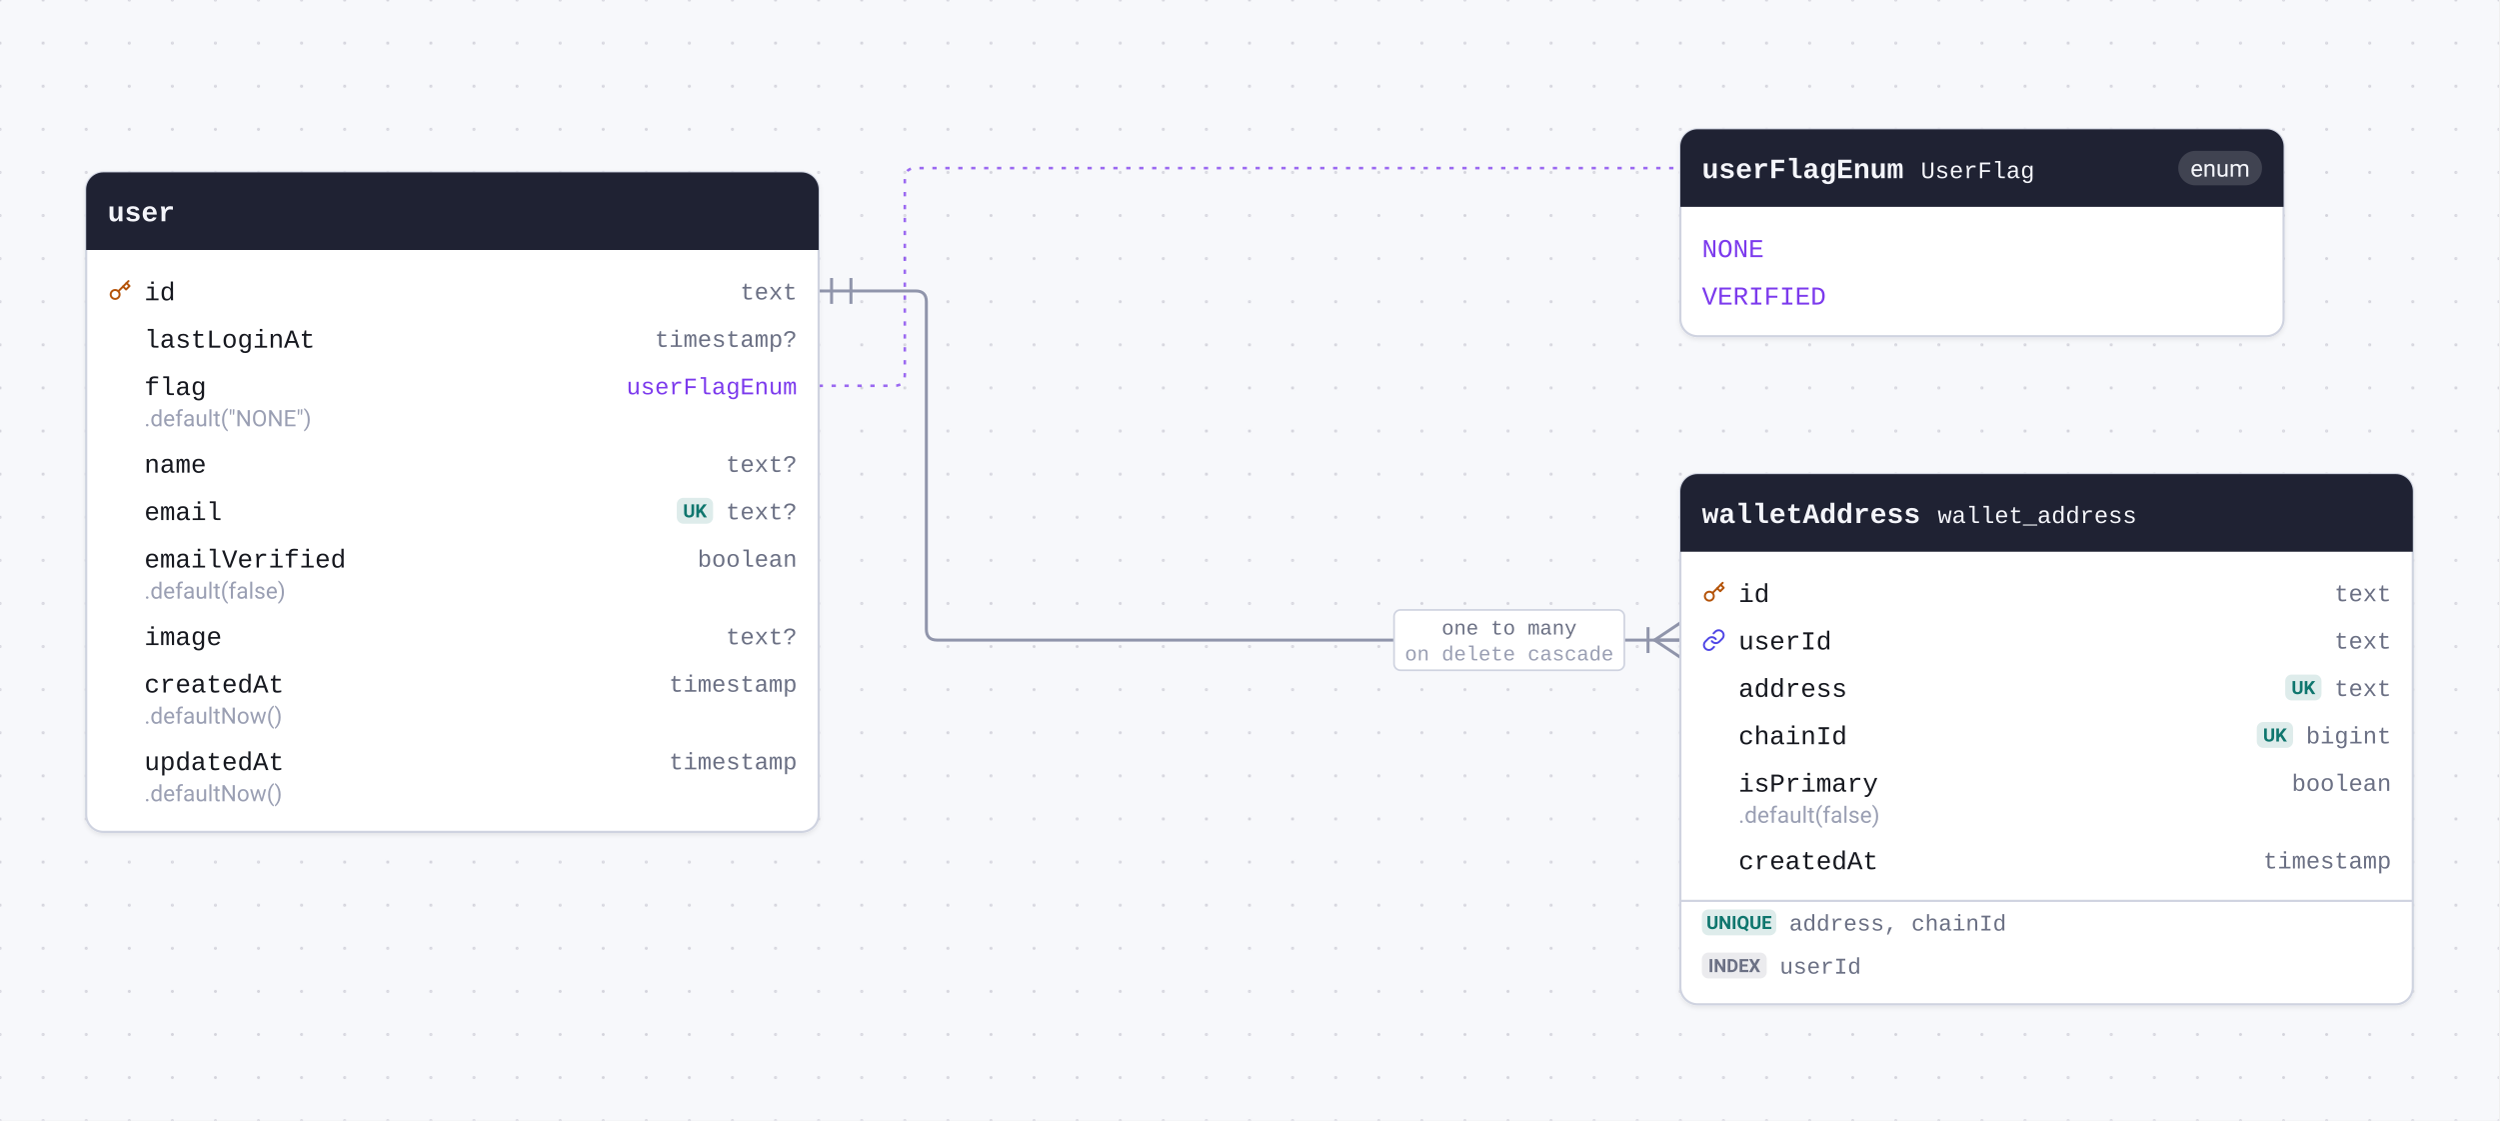
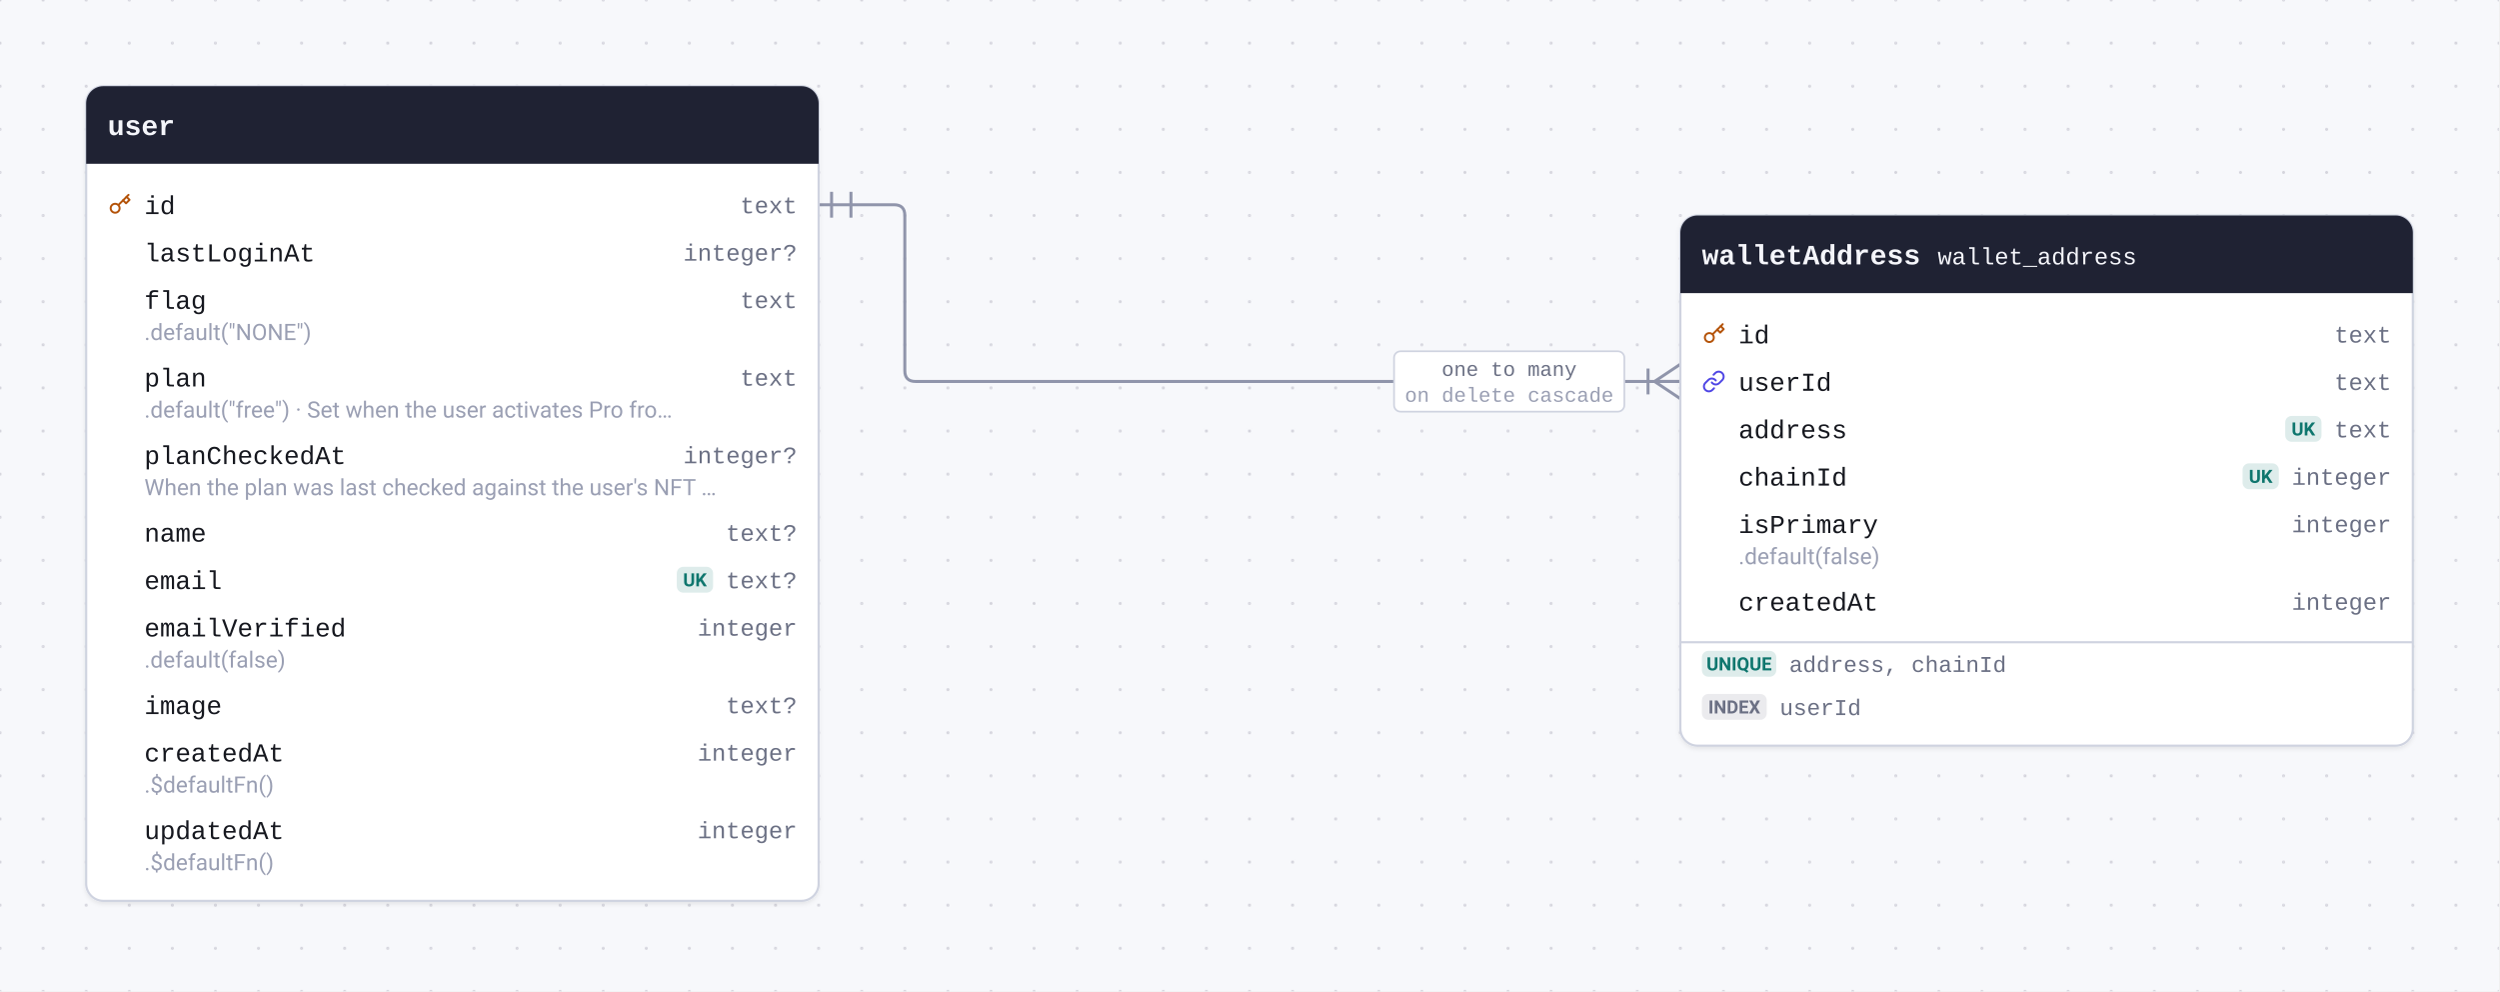
- <svg xmlns="http://www.w3.org/2000/svg" width="1160" height="520" viewBox="0 -20 1160 520">
+ <svg xmlns="http://www.w3.org/2000/svg" width="1160" height="460" viewBox="0 0 1160 460">
  <defs>
    <pattern id="dots" x="-0.7" y="-0.7" width="20" height="20" patternUnits="userSpaceOnUse">
      <circle cx="0.7" cy="0.7" r="0.7" fill="#d4d4dc" />
    </pattern>
    <filter id="node-shadow" x="-5%" y="-5%" width="110%" height="115%">
      <feDropShadow dx="0" dy="1" stdDeviation="1" flood-color="#000000" flood-opacity="0.08" />
    </filter>
  </defs>
-   <rect x="0" y="-20" width="1160" height="520" fill="#f7f8fb" />
-   <rect x="0" y="-20" width="1160" height="520" fill="url(#dots)" />
-   <g class="enum-edge">
-     <path d="M380 159L400 159L 415,159Q 420,159 420,154L 420,63Q 420,58 425,58L760 58L780 58" fill="none" stroke="#7c3aed" stroke-width="1.2" stroke-dasharray="2 4" opacity="0.75" />
-   </g>
+   <rect x="0" y="0" width="1160" height="460" fill="#f7f8fb" />
+   <rect x="0" y="0" width="1160" height="460" fill="url(#dots)" />
  <g class="relation-edge">
-     <path d="M380 115L400 115L 425,115Q 430,115 430,120L 430,272Q 430,277 435,277L760 277L780 277" fill="none" stroke="#9095ab" stroke-width="1.4" />
-     <g transform="translate(380 115) scale(-1 1)" fill="none" stroke="#9095ab" stroke-width="1.4">
+     <path d="M380 95L400 95L 415,95Q 420,95 420,100L 420,172Q 420,177 425,177L760 177L780 177" fill="none" stroke="#9095ab" stroke-width="1.4" />
+     <g transform="translate(380 95) scale(-1 1)" fill="none" stroke="#9095ab" stroke-width="1.4">
      <path d="M-6 -6 L-6 6" />
      <path d="M-15 -6 L-15 6" />
    </g>
-     <g transform="translate(780 277)" fill="none" stroke="#9095ab" stroke-width="1.4">
+     <g transform="translate(780 177)" fill="none" stroke="#9095ab" stroke-width="1.4">
      <path d="M0 -8 L-12 0 L0 8 M-12 0 L0 0" />
      <path d="M-15 -6 L-15 6" />
    </g>
  </g>
  <g class="model-node">
    <clipPath id="node-clip-0">
-       <rect x="40" y="60" width="340" height="306" rx="8" />
+       <rect x="40" y="40" width="340" height="378" rx="8" />
    </clipPath>
-     <rect x="40" y="60" width="340" height="306" rx="8" fill="#ffffff" stroke="#cfd3e0" filter="url(#node-shadow)" />
-     <rect x="40" y="60" width="340" height="36" fill="#1f2233" clip-path="url(#node-clip-0)" />
-     <text x="50" y="82.68" font-family="ui-monospace, SF Mono, Menlo, Consolas, Liberation Mono, DejaVu Sans Mono, monospace" font-size="13" font-weight="700" fill="#f4f5fa">user</text>
-     <g transform="translate(50 109.5) scale(0.46)" fill="none" stroke="#b45309" stroke-width="2" stroke-linecap="round" stroke-linejoin="round">
+     <rect x="40" y="40" width="340" height="378" rx="8" fill="#ffffff" stroke="#cfd3e0" filter="url(#node-shadow)" />
+     <rect x="40" y="40" width="340" height="36" fill="#1f2233" clip-path="url(#node-clip-0)" />
+     <text x="50" y="62.68" font-family="ui-monospace, SF Mono, Menlo, Consolas, Liberation Mono, DejaVu Sans Mono, monospace" font-size="13" font-weight="700" fill="#f4f5fa">user</text>
+     <g transform="translate(50 89.5) scale(0.46)" fill="none" stroke="#b45309" stroke-width="2" stroke-linecap="round" stroke-linejoin="round">
      <circle cx="7.5" cy="15.5" r="4.5" />
      <path d="m21 2-9.6 9.6" />
      <path d="m15.5 7.5 3 3L22 7l-3-3" />
    </g>
-     <text x="67" y="119.32" font-family="ui-monospace, SF Mono, Menlo, Consolas, Liberation Mono, DejaVu Sans Mono, monospace" font-size="12" fill="#16181f">id</text>
-     <text x="370" y="118.96" font-family="ui-monospace, SF Mono, Menlo, Consolas, Liberation Mono, DejaVu Sans Mono, monospace" font-size="11" text-anchor="end" fill="#6b7084">text</text>
-     <text x="67" y="141.32" font-family="ui-monospace, SF Mono, Menlo, Consolas, Liberation Mono, DejaVu Sans Mono, monospace" font-size="12" fill="#16181f">lastLoginAt</text>
-     <text x="370" y="140.96" font-family="ui-monospace, SF Mono, Menlo, Consolas, Liberation Mono, DejaVu Sans Mono, monospace" font-size="11" text-anchor="end" fill="#6b7084">timestamp?</text>
-     <text x="67" y="163.32" font-family="ui-monospace, SF Mono, Menlo, Consolas, Liberation Mono, DejaVu Sans Mono, monospace" font-size="12" fill="#16181f">flag</text>
-     <text x="370" y="162.96" font-family="ui-monospace, SF Mono, Menlo, Consolas, Liberation Mono, DejaVu Sans Mono, monospace" font-size="11" text-anchor="end" fill="#7c3aed">userFlagEnum</text>
-     <text x="67" y="177.78" font-family="ui-sans-serif, -apple-system, Segoe UI, Roboto, Helvetica Neue, Arial, DejaVu Sans, sans-serif" font-size="10.5" fill="#9a9fb3">.default("NONE")</text>
-     <text x="67" y="199.32" font-family="ui-monospace, SF Mono, Menlo, Consolas, Liberation Mono, DejaVu Sans Mono, monospace" font-size="12" fill="#16181f">name</text>
-     <text x="370" y="198.96" font-family="ui-monospace, SF Mono, Menlo, Consolas, Liberation Mono, DejaVu Sans Mono, monospace" font-size="11" text-anchor="end" fill="#6b7084">text?</text>
-     <rect x="314.16" y="211" width="16.84" height="12" rx="3" fill="#0f766e" fill-opacity="0.14" />
-     <text x="322.58" y="220.06" font-family="ui-sans-serif, -apple-system, Segoe UI, Roboto, Helvetica Neue, Arial, DejaVu Sans, sans-serif" font-size="8.5" font-weight="600" text-anchor="middle" fill="#0f766e">UK</text>
-     <text x="67" y="221.32" font-family="ui-monospace, SF Mono, Menlo, Consolas, Liberation Mono, DejaVu Sans Mono, monospace" font-size="12" fill="#16181f">email</text>
-     <text x="370" y="220.96" font-family="ui-monospace, SF Mono, Menlo, Consolas, Liberation Mono, DejaVu Sans Mono, monospace" font-size="11" text-anchor="end" fill="#6b7084">text?</text>
-     <text x="67" y="243.32" font-family="ui-monospace, SF Mono, Menlo, Consolas, Liberation Mono, DejaVu Sans Mono, monospace" font-size="12" fill="#16181f">emailVerified</text>
-     <text x="370" y="242.96" font-family="ui-monospace, SF Mono, Menlo, Consolas, Liberation Mono, DejaVu Sans Mono, monospace" font-size="11" text-anchor="end" fill="#6b7084">boolean</text>
-     <text x="67" y="257.78" font-family="ui-sans-serif, -apple-system, Segoe UI, Roboto, Helvetica Neue, Arial, DejaVu Sans, sans-serif" font-size="10.5" fill="#9a9fb3">.default(false)</text>
-     <text x="67" y="279.32" font-family="ui-monospace, SF Mono, Menlo, Consolas, Liberation Mono, DejaVu Sans Mono, monospace" font-size="12" fill="#16181f">image</text>
-     <text x="370" y="278.96" font-family="ui-monospace, SF Mono, Menlo, Consolas, Liberation Mono, DejaVu Sans Mono, monospace" font-size="11" text-anchor="end" fill="#6b7084">text?</text>
-     <text x="67" y="301.32" font-family="ui-monospace, SF Mono, Menlo, Consolas, Liberation Mono, DejaVu Sans Mono, monospace" font-size="12" fill="#16181f">createdAt</text>
-     <text x="370" y="300.96" font-family="ui-monospace, SF Mono, Menlo, Consolas, Liberation Mono, DejaVu Sans Mono, monospace" font-size="11" text-anchor="end" fill="#6b7084">timestamp</text>
-     <text x="67" y="315.78" font-family="ui-sans-serif, -apple-system, Segoe UI, Roboto, Helvetica Neue, Arial, DejaVu Sans, sans-serif" font-size="10.5" fill="#9a9fb3">.defaultNow()</text>
-     <text x="67" y="337.32" font-family="ui-monospace, SF Mono, Menlo, Consolas, Liberation Mono, DejaVu Sans Mono, monospace" font-size="12" fill="#16181f">updatedAt</text>
-     <text x="370" y="336.96" font-family="ui-monospace, SF Mono, Menlo, Consolas, Liberation Mono, DejaVu Sans Mono, monospace" font-size="11" text-anchor="end" fill="#6b7084">timestamp</text>
-     <text x="67" y="351.78" font-family="ui-sans-serif, -apple-system, Segoe UI, Roboto, Helvetica Neue, Arial, DejaVu Sans, sans-serif" font-size="10.5" fill="#9a9fb3">.defaultNow()</text>
+     <text x="67" y="99.32" font-family="ui-monospace, SF Mono, Menlo, Consolas, Liberation Mono, DejaVu Sans Mono, monospace" font-size="12" fill="#16181f">id</text>
+     <text x="370" y="98.96" font-family="ui-monospace, SF Mono, Menlo, Consolas, Liberation Mono, DejaVu Sans Mono, monospace" font-size="11" text-anchor="end" fill="#6b7084">text</text>
+     <text x="67" y="121.32" font-family="ui-monospace, SF Mono, Menlo, Consolas, Liberation Mono, DejaVu Sans Mono, monospace" font-size="12" fill="#16181f">lastLoginAt</text>
+     <text x="370" y="120.96" font-family="ui-monospace, SF Mono, Menlo, Consolas, Liberation Mono, DejaVu Sans Mono, monospace" font-size="11" text-anchor="end" fill="#6b7084">integer?</text>
+     <text x="67" y="143.32" font-family="ui-monospace, SF Mono, Menlo, Consolas, Liberation Mono, DejaVu Sans Mono, monospace" font-size="12" fill="#16181f">flag</text>
+     <text x="370" y="142.96" font-family="ui-monospace, SF Mono, Menlo, Consolas, Liberation Mono, DejaVu Sans Mono, monospace" font-size="11" text-anchor="end" fill="#6b7084">text</text>
+     <text x="67" y="157.78" font-family="ui-sans-serif, -apple-system, Segoe UI, Roboto, Helvetica Neue, Arial, DejaVu Sans, sans-serif" font-size="10.5" fill="#9a9fb3">.default("NONE")</text>
+     <text x="67" y="179.32" font-family="ui-monospace, SF Mono, Menlo, Consolas, Liberation Mono, DejaVu Sans Mono, monospace" font-size="12" fill="#16181f">plan</text>
+     <text x="370" y="178.96" font-family="ui-monospace, SF Mono, Menlo, Consolas, Liberation Mono, DejaVu Sans Mono, monospace" font-size="11" text-anchor="end" fill="#6b7084">text</text>
+     <text x="67" y="193.78" font-family="ui-sans-serif, -apple-system, Segoe UI, Roboto, Helvetica Neue, Arial, DejaVu Sans, sans-serif" font-size="10.5" fill="#9a9fb3">.default("free") · Set when the user activates Pro fro…</text>
+     <text x="67" y="215.32" font-family="ui-monospace, SF Mono, Menlo, Consolas, Liberation Mono, DejaVu Sans Mono, monospace" font-size="12" fill="#16181f">planCheckedAt</text>
+     <text x="370" y="214.96" font-family="ui-monospace, SF Mono, Menlo, Consolas, Liberation Mono, DejaVu Sans Mono, monospace" font-size="11" text-anchor="end" fill="#6b7084">integer?</text>
+     <text x="67" y="229.78" font-family="ui-sans-serif, -apple-system, Segoe UI, Roboto, Helvetica Neue, Arial, DejaVu Sans, sans-serif" font-size="10.5" fill="#9a9fb3">When the plan was last checked against the user's NFT …</text>
+     <text x="67" y="251.32" font-family="ui-monospace, SF Mono, Menlo, Consolas, Liberation Mono, DejaVu Sans Mono, monospace" font-size="12" fill="#16181f">name</text>
+     <text x="370" y="250.96" font-family="ui-monospace, SF Mono, Menlo, Consolas, Liberation Mono, DejaVu Sans Mono, monospace" font-size="11" text-anchor="end" fill="#6b7084">text?</text>
+     <rect x="314.16" y="263" width="16.84" height="12" rx="3" fill="#0f766e" fill-opacity="0.14" />
+     <text x="322.58" y="272.06" font-family="ui-sans-serif, -apple-system, Segoe UI, Roboto, Helvetica Neue, Arial, DejaVu Sans, sans-serif" font-size="8.5" font-weight="600" text-anchor="middle" fill="#0f766e">UK</text>
+     <text x="67" y="273.32" font-family="ui-monospace, SF Mono, Menlo, Consolas, Liberation Mono, DejaVu Sans Mono, monospace" font-size="12" fill="#16181f">email</text>
+     <text x="370" y="272.96" font-family="ui-monospace, SF Mono, Menlo, Consolas, Liberation Mono, DejaVu Sans Mono, monospace" font-size="11" text-anchor="end" fill="#6b7084">text?</text>
+     <text x="67" y="295.32" font-family="ui-monospace, SF Mono, Menlo, Consolas, Liberation Mono, DejaVu Sans Mono, monospace" font-size="12" fill="#16181f">emailVerified</text>
+     <text x="370" y="294.96" font-family="ui-monospace, SF Mono, Menlo, Consolas, Liberation Mono, DejaVu Sans Mono, monospace" font-size="11" text-anchor="end" fill="#6b7084">integer</text>
+     <text x="67" y="309.78" font-family="ui-sans-serif, -apple-system, Segoe UI, Roboto, Helvetica Neue, Arial, DejaVu Sans, sans-serif" font-size="10.5" fill="#9a9fb3">.default(false)</text>
+     <text x="67" y="331.32" font-family="ui-monospace, SF Mono, Menlo, Consolas, Liberation Mono, DejaVu Sans Mono, monospace" font-size="12" fill="#16181f">image</text>
+     <text x="370" y="330.96" font-family="ui-monospace, SF Mono, Menlo, Consolas, Liberation Mono, DejaVu Sans Mono, monospace" font-size="11" text-anchor="end" fill="#6b7084">text?</text>
+     <text x="67" y="353.32" font-family="ui-monospace, SF Mono, Menlo, Consolas, Liberation Mono, DejaVu Sans Mono, monospace" font-size="12" fill="#16181f">createdAt</text>
+     <text x="370" y="352.96" font-family="ui-monospace, SF Mono, Menlo, Consolas, Liberation Mono, DejaVu Sans Mono, monospace" font-size="11" text-anchor="end" fill="#6b7084">integer</text>
+     <text x="67" y="367.78" font-family="ui-sans-serif, -apple-system, Segoe UI, Roboto, Helvetica Neue, Arial, DejaVu Sans, sans-serif" font-size="10.5" fill="#9a9fb3">.$defaultFn()</text>
+     <text x="67" y="389.32" font-family="ui-monospace, SF Mono, Menlo, Consolas, Liberation Mono, DejaVu Sans Mono, monospace" font-size="12" fill="#16181f">updatedAt</text>
+     <text x="370" y="388.96" font-family="ui-monospace, SF Mono, Menlo, Consolas, Liberation Mono, DejaVu Sans Mono, monospace" font-size="11" text-anchor="end" fill="#6b7084">integer</text>
+     <text x="67" y="403.78" font-family="ui-sans-serif, -apple-system, Segoe UI, Roboto, Helvetica Neue, Arial, DejaVu Sans, sans-serif" font-size="10.5" fill="#9a9fb3">.$defaultFn()</text>
  </g>
  <g class="model-node">
    <clipPath id="node-clip-1">
-       <rect x="780" y="200" width="340" height="246" rx="8" />
+       <rect x="780" y="100" width="340" height="246" rx="8" />
    </clipPath>
-     <rect x="780" y="200" width="340" height="246" rx="8" fill="#ffffff" stroke="#cfd3e0" filter="url(#node-shadow)" />
-     <rect x="780" y="200" width="340" height="36" fill="#1f2233" clip-path="url(#node-clip-1)" />
-     <text x="790" y="222.68" font-family="ui-monospace, SF Mono, Menlo, Consolas, Liberation Mono, DejaVu Sans Mono, monospace" font-size="13" font-weight="700" fill="#f4f5fa">walletAddress<tspan dx="8" font-size="11" font-weight="400" opacity="0.6">wallet_address</tspan>
+     <rect x="780" y="100" width="340" height="246" rx="8" fill="#ffffff" stroke="#cfd3e0" filter="url(#node-shadow)" />
+     <rect x="780" y="100" width="340" height="36" fill="#1f2233" clip-path="url(#node-clip-1)" />
+     <text x="790" y="122.68" font-family="ui-monospace, SF Mono, Menlo, Consolas, Liberation Mono, DejaVu Sans Mono, monospace" font-size="13" font-weight="700" fill="#f4f5fa">walletAddress<tspan dx="8" font-size="11" font-weight="400" opacity="0.6">wallet_address</tspan>
    </text>
-     <g transform="translate(790 249.5) scale(0.46)" fill="none" stroke="#b45309" stroke-width="2" stroke-linecap="round" stroke-linejoin="round">
+     <g transform="translate(790 149.5) scale(0.46)" fill="none" stroke="#b45309" stroke-width="2" stroke-linecap="round" stroke-linejoin="round">
      <circle cx="7.5" cy="15.5" r="4.5" />
      <path d="m21 2-9.6 9.6" />
      <path d="m15.5 7.5 3 3L22 7l-3-3" />
    </g>
-     <text x="807" y="259.32" font-family="ui-monospace, SF Mono, Menlo, Consolas, Liberation Mono, DejaVu Sans Mono, monospace" font-size="12" fill="#16181f">id</text>
-     <text x="1110" y="258.96" font-family="ui-monospace, SF Mono, Menlo, Consolas, Liberation Mono, DejaVu Sans Mono, monospace" font-size="11" text-anchor="end" fill="#6b7084">text</text>
-     <g transform="translate(790 271.5) scale(0.46)" fill="none" stroke="#4f46e5" stroke-width="2" stroke-linecap="round" stroke-linejoin="round">
+     <text x="807" y="159.32" font-family="ui-monospace, SF Mono, Menlo, Consolas, Liberation Mono, DejaVu Sans Mono, monospace" font-size="12" fill="#16181f">id</text>
+     <text x="1110" y="158.96" font-family="ui-monospace, SF Mono, Menlo, Consolas, Liberation Mono, DejaVu Sans Mono, monospace" font-size="11" text-anchor="end" fill="#6b7084">text</text>
+     <g transform="translate(790 171.5) scale(0.46)" fill="none" stroke="#4f46e5" stroke-width="2" stroke-linecap="round" stroke-linejoin="round">
      <path d="M10 13a5 5 0 0 0 7.54.54l3-3a5 5 0 0 0-7.07-7.07l-1.72 1.71" />
      <path d="M14 11a5 5 0 0 0-7.54-.54l-3 3a5 5 0 0 0 7.07 7.07l1.71-1.71" />
    </g>
-     <text x="807" y="281.32" font-family="ui-monospace, SF Mono, Menlo, Consolas, Liberation Mono, DejaVu Sans Mono, monospace" font-size="12" fill="#16181f">userId</text>
-     <text x="1110" y="280.96" font-family="ui-monospace, SF Mono, Menlo, Consolas, Liberation Mono, DejaVu Sans Mono, monospace" font-size="11" text-anchor="end" fill="#6b7084">text</text>
-     <rect x="1060.76" y="293" width="16.84" height="12" rx="3" fill="#0f766e" fill-opacity="0.14" />
-     <text x="1069.18" y="302.06" font-family="ui-sans-serif, -apple-system, Segoe UI, Roboto, Helvetica Neue, Arial, DejaVu Sans, sans-serif" font-size="8.5" font-weight="600" text-anchor="middle" fill="#0f766e">UK</text>
-     <text x="807" y="303.32" font-family="ui-monospace, SF Mono, Menlo, Consolas, Liberation Mono, DejaVu Sans Mono, monospace" font-size="12" fill="#16181f">address</text>
-     <text x="1110" y="302.96" font-family="ui-monospace, SF Mono, Menlo, Consolas, Liberation Mono, DejaVu Sans Mono, monospace" font-size="11" text-anchor="end" fill="#6b7084">text</text>
-     <rect x="1047.56" y="315" width="16.84" height="12" rx="3" fill="#0f766e" fill-opacity="0.14" />
-     <text x="1055.98" y="324.06" font-family="ui-sans-serif, -apple-system, Segoe UI, Roboto, Helvetica Neue, Arial, DejaVu Sans, sans-serif" font-size="8.5" font-weight="600" text-anchor="middle" fill="#0f766e">UK</text>
-     <text x="807" y="325.32" font-family="ui-monospace, SF Mono, Menlo, Consolas, Liberation Mono, DejaVu Sans Mono, monospace" font-size="12" fill="#16181f">chainId</text>
-     <text x="1110" y="324.96" font-family="ui-monospace, SF Mono, Menlo, Consolas, Liberation Mono, DejaVu Sans Mono, monospace" font-size="11" text-anchor="end" fill="#6b7084">bigint</text>
-     <text x="807" y="347.32" font-family="ui-monospace, SF Mono, Menlo, Consolas, Liberation Mono, DejaVu Sans Mono, monospace" font-size="12" fill="#16181f">isPrimary</text>
-     <text x="1110" y="346.96" font-family="ui-monospace, SF Mono, Menlo, Consolas, Liberation Mono, DejaVu Sans Mono, monospace" font-size="11" text-anchor="end" fill="#6b7084">boolean</text>
-     <text x="807" y="361.78" font-family="ui-sans-serif, -apple-system, Segoe UI, Roboto, Helvetica Neue, Arial, DejaVu Sans, sans-serif" font-size="10.5" fill="#9a9fb3">.default(false)</text>
-     <text x="807" y="383.32" font-family="ui-monospace, SF Mono, Menlo, Consolas, Liberation Mono, DejaVu Sans Mono, monospace" font-size="12" fill="#16181f">createdAt</text>
-     <text x="1110" y="382.96" font-family="ui-monospace, SF Mono, Menlo, Consolas, Liberation Mono, DejaVu Sans Mono, monospace" font-size="11" text-anchor="end" fill="#6b7084">timestamp</text>
-     <path d="M780 398H1120" stroke="#cfd3e0" stroke-width="1" />
-     <rect x="790" y="402" width="34.52" height="12" rx="3" fill="#0f766e" fill-opacity="0.14" />
-     <text x="807.26" y="411.06" font-family="ui-sans-serif, -apple-system, Segoe UI, Roboto, Helvetica Neue, Arial, DejaVu Sans, sans-serif" font-size="8.5" font-weight="600" text-anchor="middle" fill="#0f766e">UNIQUE</text>
-     <text x="830.52" y="411.78" font-family="ui-monospace, SF Mono, Menlo, Consolas, Liberation Mono, DejaVu Sans Mono, monospace" font-size="10.5" fill="#6b7084">address, chainId</text>
-     <rect x="790" y="422" width="30.1" height="12" rx="3" fill="#6b7084" fill-opacity="0.14" />
-     <text x="805.05" y="431.06" font-family="ui-sans-serif, -apple-system, Segoe UI, Roboto, Helvetica Neue, Arial, DejaVu Sans, sans-serif" font-size="8.5" font-weight="600" text-anchor="middle" fill="#6b7084">INDEX</text>
-     <text x="826.1" y="431.78" font-family="ui-monospace, SF Mono, Menlo, Consolas, Liberation Mono, DejaVu Sans Mono, monospace" font-size="10.5" fill="#6b7084">userId</text>
-   </g>
-   <g class="enum-node">
-     <clipPath id="enum-clip-0">
-       <rect x="780" y="40" width="280" height="96" rx="8" />
-     </clipPath>
-     <rect x="780" y="40" width="280" height="96" rx="8" fill="#ffffff" stroke="#cfd3e0" filter="url(#node-shadow)" />
-     <rect x="780" y="40" width="280" height="36" fill="#1f2233" clip-path="url(#enum-clip-0)" />
-     <text x="790" y="62.68" font-family="ui-monospace, SF Mono, Menlo, Consolas, Liberation Mono, DejaVu Sans Mono, monospace" font-size="13" font-weight="700" fill="#f4f5fa">userFlagEnum<tspan dx="8" font-size="11" font-weight="400" opacity="0.6">UserFlag</tspan>
-     </text>
-     <rect x="1011.12" y="50" width="38.88" height="16" rx="8" fill="#ffffff" opacity="0.15" />
-     <text x="1030.56" y="61.96" font-family="ui-sans-serif, -apple-system, Segoe UI, Roboto, Helvetica Neue, Arial, DejaVu Sans, sans-serif" font-size="11" text-anchor="middle" fill="#f4f5fa">enum</text>
-     <text x="790" y="99.32" font-family="ui-monospace, SF Mono, Menlo, Consolas, Liberation Mono, DejaVu Sans Mono, monospace" font-size="12" fill="#7c3aed">NONE</text>
-     <text x="790" y="121.32" font-family="ui-monospace, SF Mono, Menlo, Consolas, Liberation Mono, DejaVu Sans Mono, monospace" font-size="12" fill="#7c3aed">VERIFIED</text>
+     <text x="807" y="181.32" font-family="ui-monospace, SF Mono, Menlo, Consolas, Liberation Mono, DejaVu Sans Mono, monospace" font-size="12" fill="#16181f">userId</text>
+     <text x="1110" y="180.96" font-family="ui-monospace, SF Mono, Menlo, Consolas, Liberation Mono, DejaVu Sans Mono, monospace" font-size="11" text-anchor="end" fill="#6b7084">text</text>
+     <rect x="1060.76" y="193" width="16.84" height="12" rx="3" fill="#0f766e" fill-opacity="0.14" />
+     <text x="1069.18" y="202.06" font-family="ui-sans-serif, -apple-system, Segoe UI, Roboto, Helvetica Neue, Arial, DejaVu Sans, sans-serif" font-size="8.5" font-weight="600" text-anchor="middle" fill="#0f766e">UK</text>
+     <text x="807" y="203.32" font-family="ui-monospace, SF Mono, Menlo, Consolas, Liberation Mono, DejaVu Sans Mono, monospace" font-size="12" fill="#16181f">address</text>
+     <text x="1110" y="202.96" font-family="ui-monospace, SF Mono, Menlo, Consolas, Liberation Mono, DejaVu Sans Mono, monospace" font-size="11" text-anchor="end" fill="#6b7084">text</text>
+     <rect x="1040.96" y="215" width="16.84" height="12" rx="3" fill="#0f766e" fill-opacity="0.14" />
+     <text x="1049.38" y="224.06" font-family="ui-sans-serif, -apple-system, Segoe UI, Roboto, Helvetica Neue, Arial, DejaVu Sans, sans-serif" font-size="8.5" font-weight="600" text-anchor="middle" fill="#0f766e">UK</text>
+     <text x="807" y="225.32" font-family="ui-monospace, SF Mono, Menlo, Consolas, Liberation Mono, DejaVu Sans Mono, monospace" font-size="12" fill="#16181f">chainId</text>
+     <text x="1110" y="224.96" font-family="ui-monospace, SF Mono, Menlo, Consolas, Liberation Mono, DejaVu Sans Mono, monospace" font-size="11" text-anchor="end" fill="#6b7084">integer</text>
+     <text x="807" y="247.32" font-family="ui-monospace, SF Mono, Menlo, Consolas, Liberation Mono, DejaVu Sans Mono, monospace" font-size="12" fill="#16181f">isPrimary</text>
+     <text x="1110" y="246.96" font-family="ui-monospace, SF Mono, Menlo, Consolas, Liberation Mono, DejaVu Sans Mono, monospace" font-size="11" text-anchor="end" fill="#6b7084">integer</text>
+     <text x="807" y="261.78" font-family="ui-sans-serif, -apple-system, Segoe UI, Roboto, Helvetica Neue, Arial, DejaVu Sans, sans-serif" font-size="10.5" fill="#9a9fb3">.default(false)</text>
+     <text x="807" y="283.32" font-family="ui-monospace, SF Mono, Menlo, Consolas, Liberation Mono, DejaVu Sans Mono, monospace" font-size="12" fill="#16181f">createdAt</text>
+     <text x="1110" y="282.96" font-family="ui-monospace, SF Mono, Menlo, Consolas, Liberation Mono, DejaVu Sans Mono, monospace" font-size="11" text-anchor="end" fill="#6b7084">integer</text>
+     <path d="M780 298H1120" stroke="#cfd3e0" stroke-width="1" />
+     <rect x="790" y="302" width="34.52" height="12" rx="3" fill="#0f766e" fill-opacity="0.14" />
+     <text x="807.26" y="311.06" font-family="ui-sans-serif, -apple-system, Segoe UI, Roboto, Helvetica Neue, Arial, DejaVu Sans, sans-serif" font-size="8.5" font-weight="600" text-anchor="middle" fill="#0f766e">UNIQUE</text>
+     <text x="830.52" y="311.78" font-family="ui-monospace, SF Mono, Menlo, Consolas, Liberation Mono, DejaVu Sans Mono, monospace" font-size="10.5" fill="#6b7084">address, chainId</text>
+     <rect x="790" y="322" width="30.1" height="12" rx="3" fill="#6b7084" fill-opacity="0.14" />
+     <text x="805.05" y="331.06" font-family="ui-sans-serif, -apple-system, Segoe UI, Roboto, Helvetica Neue, Arial, DejaVu Sans, sans-serif" font-size="8.5" font-weight="600" text-anchor="middle" fill="#6b7084">INDEX</text>
+     <text x="826.1" y="331.78" font-family="ui-monospace, SF Mono, Menlo, Consolas, Liberation Mono, DejaVu Sans Mono, monospace" font-size="10.5" fill="#6b7084">userId</text>
  </g>
  <g class="relation-label">
-     <rect x="647.1" y="263" width="106.9" height="28" rx="3" fill="#ffffff" stroke="#cfd3e0" stroke-width="0.8" />
-     <text x="700.55" y="274.42" font-family="ui-monospace, SF Mono, Menlo, Consolas, Liberation Mono, DejaVu Sans Mono, monospace" font-size="9.5" text-anchor="middle" fill="#6b7084">one to many</text>
-     <text x="700.55" y="286.42" font-family="ui-monospace, SF Mono, Menlo, Consolas, Liberation Mono, DejaVu Sans Mono, monospace" font-size="9.5" text-anchor="middle" fill="#9a9fb3">on delete cascade</text>
+     <rect x="647.1" y="163" width="106.9" height="28" rx="3" fill="#ffffff" stroke="#cfd3e0" stroke-width="0.8" />
+     <text x="700.55" y="174.42" font-family="ui-monospace, SF Mono, Menlo, Consolas, Liberation Mono, DejaVu Sans Mono, monospace" font-size="9.5" text-anchor="middle" fill="#6b7084">one to many</text>
+     <text x="700.55" y="186.42" font-family="ui-monospace, SF Mono, Menlo, Consolas, Liberation Mono, DejaVu Sans Mono, monospace" font-size="9.5" text-anchor="middle" fill="#9a9fb3">on delete cascade</text>
  </g>
</svg>
